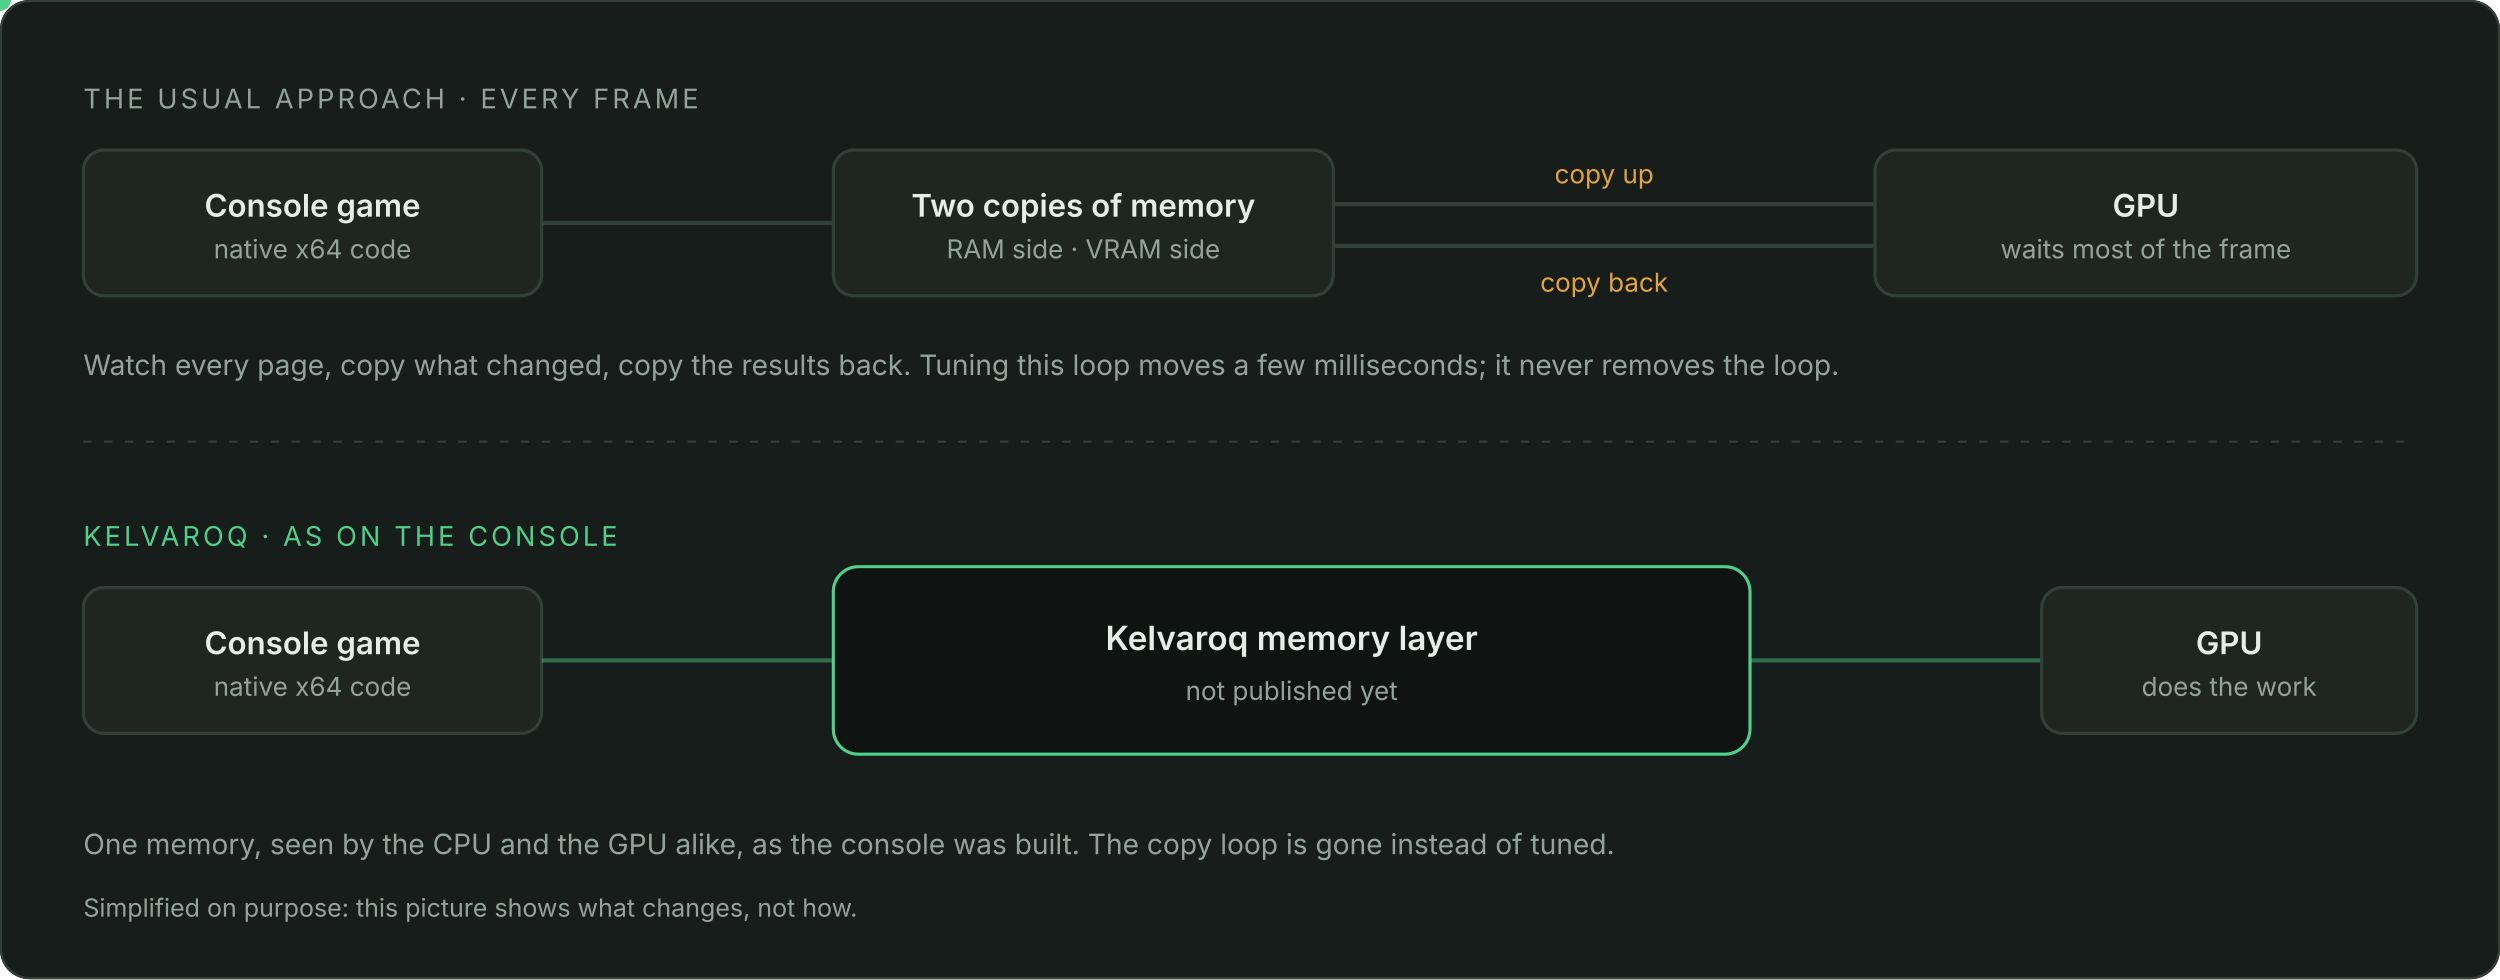
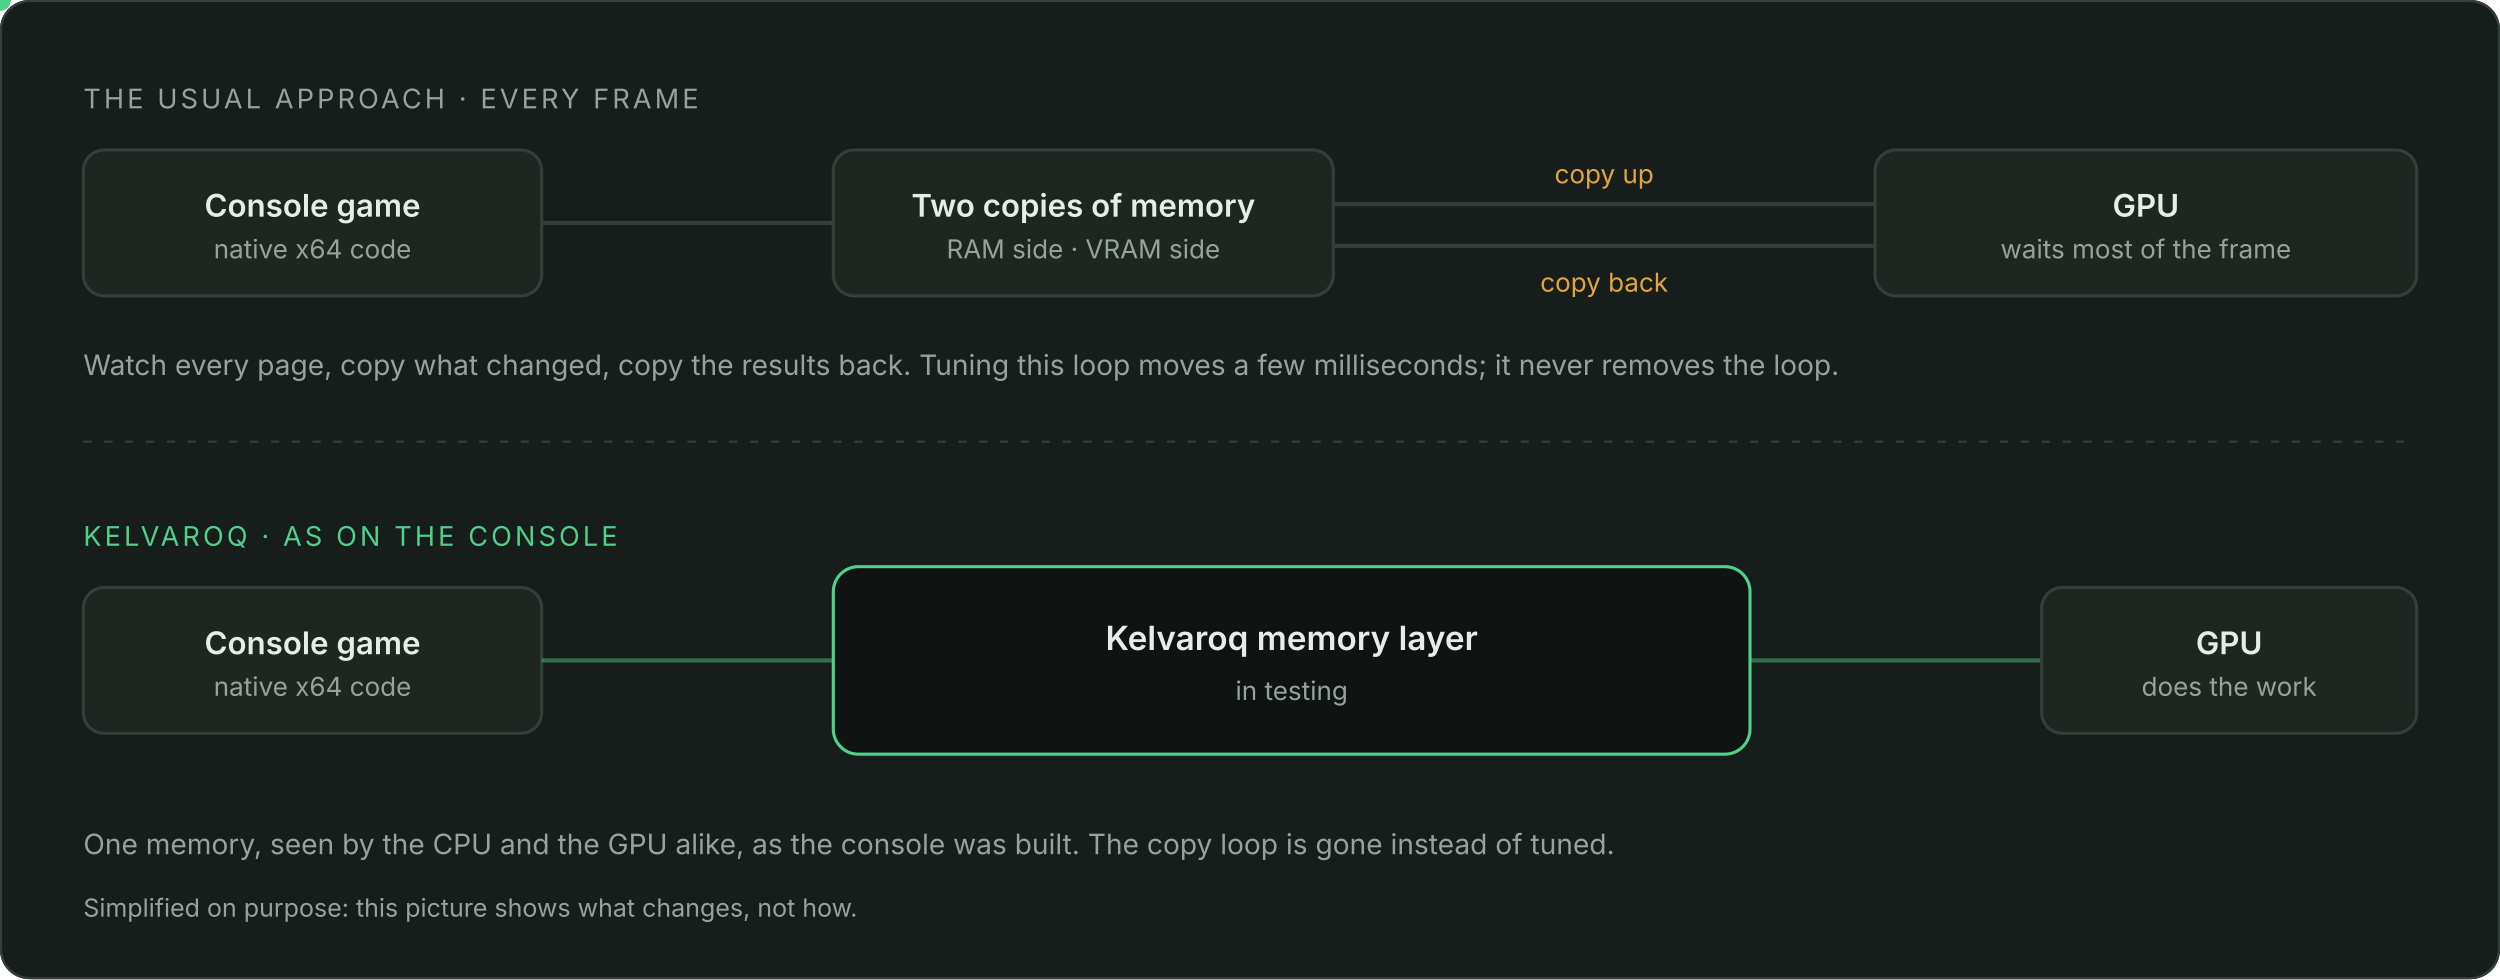
- <svg xmlns="http://www.w3.org/2000/svg" width="1200" height="470" viewBox="0 0 1200 470" role="img" aria-label="Simplified view: other projects copy the game's memory back and forth every frame; Kelvaroq gives the GPU the game's memory as on the console. Details are not published.">
+ <svg xmlns="http://www.w3.org/2000/svg" width="1200" height="470" viewBox="0 0 1200 470" role="img" aria-label="Simplified view: other projects copy the game's memory back and forth every frame; Kelvaroq gives the GPU the game's memory as on the console. The new memory layer is in testing.">
  <rect width="1200" height="470" rx="14" fill="#171d1a" />
  <rect x="0.5" y="0.5" width="1199" height="469" rx="14" fill="none" stroke="#33403a" />
  <text x="40" y="52" font-family="Segoe UI Variable Display, Segoe UI, Inter, Helvetica, Arial, sans-serif" font-size="13" letter-spacing="1.5" fill="#94a39b">THE USUAL APPROACH · EVERY FRAME</text>
  <rect x="40" y="72" width="220" height="70" rx="10" fill="#1f2622" stroke="#33403a" stroke-width="1.5" />
  <text x="150.0" y="104.0" text-anchor="middle" font-family="Segoe UI Variable Display, Segoe UI, Inter, Helvetica, Arial, sans-serif" font-size="15" font-weight="600" fill="#e6ede8">Console game</text>
  <text x="150.0" y="124.0" text-anchor="middle" font-family="Segoe UI Variable Display, Segoe UI, Inter, Helvetica, Arial, sans-serif" font-size="12.5" fill="#94a39b">native x64 code</text>
  <rect x="400" y="72" width="240" height="70" rx="10" fill="#1f2622" stroke="#33403a" stroke-width="1.5" />
  <text x="520.0" y="104.0" text-anchor="middle" font-family="Segoe UI Variable Display, Segoe UI, Inter, Helvetica, Arial, sans-serif" font-size="15" font-weight="600" fill="#e6ede8">Two copies of memory</text>
  <text x="520.0" y="124.0" text-anchor="middle" font-family="Segoe UI Variable Display, Segoe UI, Inter, Helvetica, Arial, sans-serif" font-size="12.5" fill="#94a39b">RAM side · VRAM side</text>
  <rect x="900" y="72" width="260" height="70" rx="10" fill="#1f2622" stroke="#33403a" stroke-width="1.5" />
  <text x="1030.0" y="104.0" text-anchor="middle" font-family="Segoe UI Variable Display, Segoe UI, Inter, Helvetica, Arial, sans-serif" font-size="15" font-weight="600" fill="#e6ede8">GPU</text>
  <text x="1030.0" y="124.0" text-anchor="middle" font-family="Segoe UI Variable Display, Segoe UI, Inter, Helvetica, Arial, sans-serif" font-size="12.5" fill="#94a39b">waits most of the frame</text>
  <path id="a1" d="M260 107 L400 107" fill="none" stroke="#33403a" stroke-width="2" />
  <path id="a2" d="M640 98 L900 98" fill="none" stroke="#33403a" stroke-width="2" />
  <path id="a3" d="M900 118 L640 118" fill="none" stroke="#33403a" stroke-width="2" />
  <circle r="5" fill="#e3a440">
    <animateMotion dur="2.0s" begin="0.00s" repeatCount="indefinite" rotate="0">
      <mpath href="#a2" />
    </animateMotion>
  </circle>
  <circle r="5" fill="#e3a440">
    <animateMotion dur="2.0s" begin="0.50s" repeatCount="indefinite" rotate="0">
      <mpath href="#a2" />
    </animateMotion>
  </circle>
  <circle r="5" fill="#e3a440">
    <animateMotion dur="2.0s" begin="1.00s" repeatCount="indefinite" rotate="0">
      <mpath href="#a2" />
    </animateMotion>
  </circle>
  <circle r="5" fill="#e3a440">
    <animateMotion dur="2.0s" begin="1.50s" repeatCount="indefinite" rotate="0">
      <mpath href="#a2" />
    </animateMotion>
  </circle>
  <circle r="5" fill="#e3a440">
    <animateMotion dur="2.0s" begin="0.00s" repeatCount="indefinite" rotate="0">
      <mpath href="#a3" />
    </animateMotion>
  </circle>
  <circle r="5" fill="#e3a440">
    <animateMotion dur="2.0s" begin="0.50s" repeatCount="indefinite" rotate="0">
      <mpath href="#a3" />
    </animateMotion>
  </circle>
  <circle r="5" fill="#e3a440">
    <animateMotion dur="2.0s" begin="1.00s" repeatCount="indefinite" rotate="0">
      <mpath href="#a3" />
    </animateMotion>
  </circle>
  <circle r="5" fill="#e3a440">
    <animateMotion dur="2.0s" begin="1.50s" repeatCount="indefinite" rotate="0">
      <mpath href="#a3" />
    </animateMotion>
  </circle>
  <text x="770" y="88" text-anchor="middle" font-family="Segoe UI Variable Display, Segoe UI, Inter, Helvetica, Arial, sans-serif" font-size="12.5" fill="#e3a440">copy up</text>
  <text x="770" y="140" text-anchor="middle" font-family="Segoe UI Variable Display, Segoe UI, Inter, Helvetica, Arial, sans-serif" font-size="12.5" fill="#e3a440">copy back</text>
  <text x="40" y="180" font-family="Segoe UI Variable Display, Segoe UI, Inter, Helvetica, Arial, sans-serif" font-size="13.5" fill="#94a39b">Watch every page, copy what changed, copy the results back. Tuning this loop moves a few milliseconds; it never removes the loop.</text>
  <line x1="40" y1="212" x2="1160" y2="212" stroke="#33403a" stroke-dasharray="4 6" />
  <text x="40" y="262" font-family="Segoe UI Variable Display, Segoe UI, Inter, Helvetica, Arial, sans-serif" font-size="13" letter-spacing="1.5" fill="#4fd08b">KELVAROQ · AS ON THE CONSOLE</text>
  <rect x="40" y="282" width="220" height="70" rx="10" fill="#1f2622" stroke="#33403a" stroke-width="1.5" />
  <text x="150.0" y="314.0" text-anchor="middle" font-family="Segoe UI Variable Display, Segoe UI, Inter, Helvetica, Arial, sans-serif" font-size="15" font-weight="600" fill="#e6ede8">Console game</text>
  <text x="150.0" y="334.0" text-anchor="middle" font-family="Segoe UI Variable Display, Segoe UI, Inter, Helvetica, Arial, sans-serif" font-size="12.5" fill="#94a39b">native x64 code</text>
  <path id="b1" d="M260 317 L980 317" fill="none" stroke="#4fd08b" stroke-width="2" stroke-opacity="0.45" />
  <circle r="5" fill="#4fd08b">
    <animateMotion dur="2.6s" begin="0.00s" repeatCount="indefinite" rotate="0">
      <mpath href="#b1" />
    </animateMotion>
  </circle>
  <circle r="5" fill="#4fd08b">
    <animateMotion dur="2.6s" begin="0.52s" repeatCount="indefinite" rotate="0">
      <mpath href="#b1" />
    </animateMotion>
  </circle>
  <circle r="5" fill="#4fd08b">
    <animateMotion dur="2.6s" begin="1.04s" repeatCount="indefinite" rotate="0">
      <mpath href="#b1" />
    </animateMotion>
  </circle>
  <circle r="5" fill="#4fd08b">
    <animateMotion dur="2.6s" begin="1.56s" repeatCount="indefinite" rotate="0">
      <mpath href="#b1" />
    </animateMotion>
  </circle>
  <circle r="5" fill="#4fd08b">
    <animateMotion dur="2.6s" begin="2.08s" repeatCount="indefinite" rotate="0">
      <mpath href="#b1" />
    </animateMotion>
  </circle>
  <rect x="400" y="272" width="440" height="90" rx="12" fill="#0f1311" stroke="#4fd08b" stroke-width="1.5" />
  <text x="620" y="312" text-anchor="middle" font-family="Segoe UI Variable Display, Segoe UI, Inter, Helvetica, Arial, sans-serif" font-size="16" font-weight="600" fill="#e6ede8">Kelvaroq memory layer</text>
-   <text x="620" y="336" text-anchor="middle" font-family="Segoe UI Variable Display, Segoe UI, Inter, Helvetica, Arial, sans-serif" font-size="12.5" fill="#94a39b">not published yet</text>
+   <text x="620" y="336" text-anchor="middle" font-family="Segoe UI Variable Display, Segoe UI, Inter, Helvetica, Arial, sans-serif" font-size="12.5" fill="#94a39b">in testing</text>
  <rect x="980" y="282" width="180" height="70" rx="10" fill="#1f2622" stroke="#33403a" stroke-width="1.5" />
  <text x="1070.0" y="314.0" text-anchor="middle" font-family="Segoe UI Variable Display, Segoe UI, Inter, Helvetica, Arial, sans-serif" font-size="15" font-weight="600" fill="#e6ede8">GPU</text>
  <text x="1070.0" y="334.0" text-anchor="middle" font-family="Segoe UI Variable Display, Segoe UI, Inter, Helvetica, Arial, sans-serif" font-size="12.5" fill="#94a39b">does the work</text>
  <text x="40" y="410" font-family="Segoe UI Variable Display, Segoe UI, Inter, Helvetica, Arial, sans-serif" font-size="13.5" fill="#94a39b">One memory, seen by the CPU and the GPU alike, as the console was built. The copy loop is gone instead of tuned.</text>
  <text x="40" y="440" font-family="Segoe UI Variable Display, Segoe UI, Inter, Helvetica, Arial, sans-serif" font-size="12" fill="#94a39b">Simplified on purpose: this picture shows what changes, not how.</text>
</svg>
